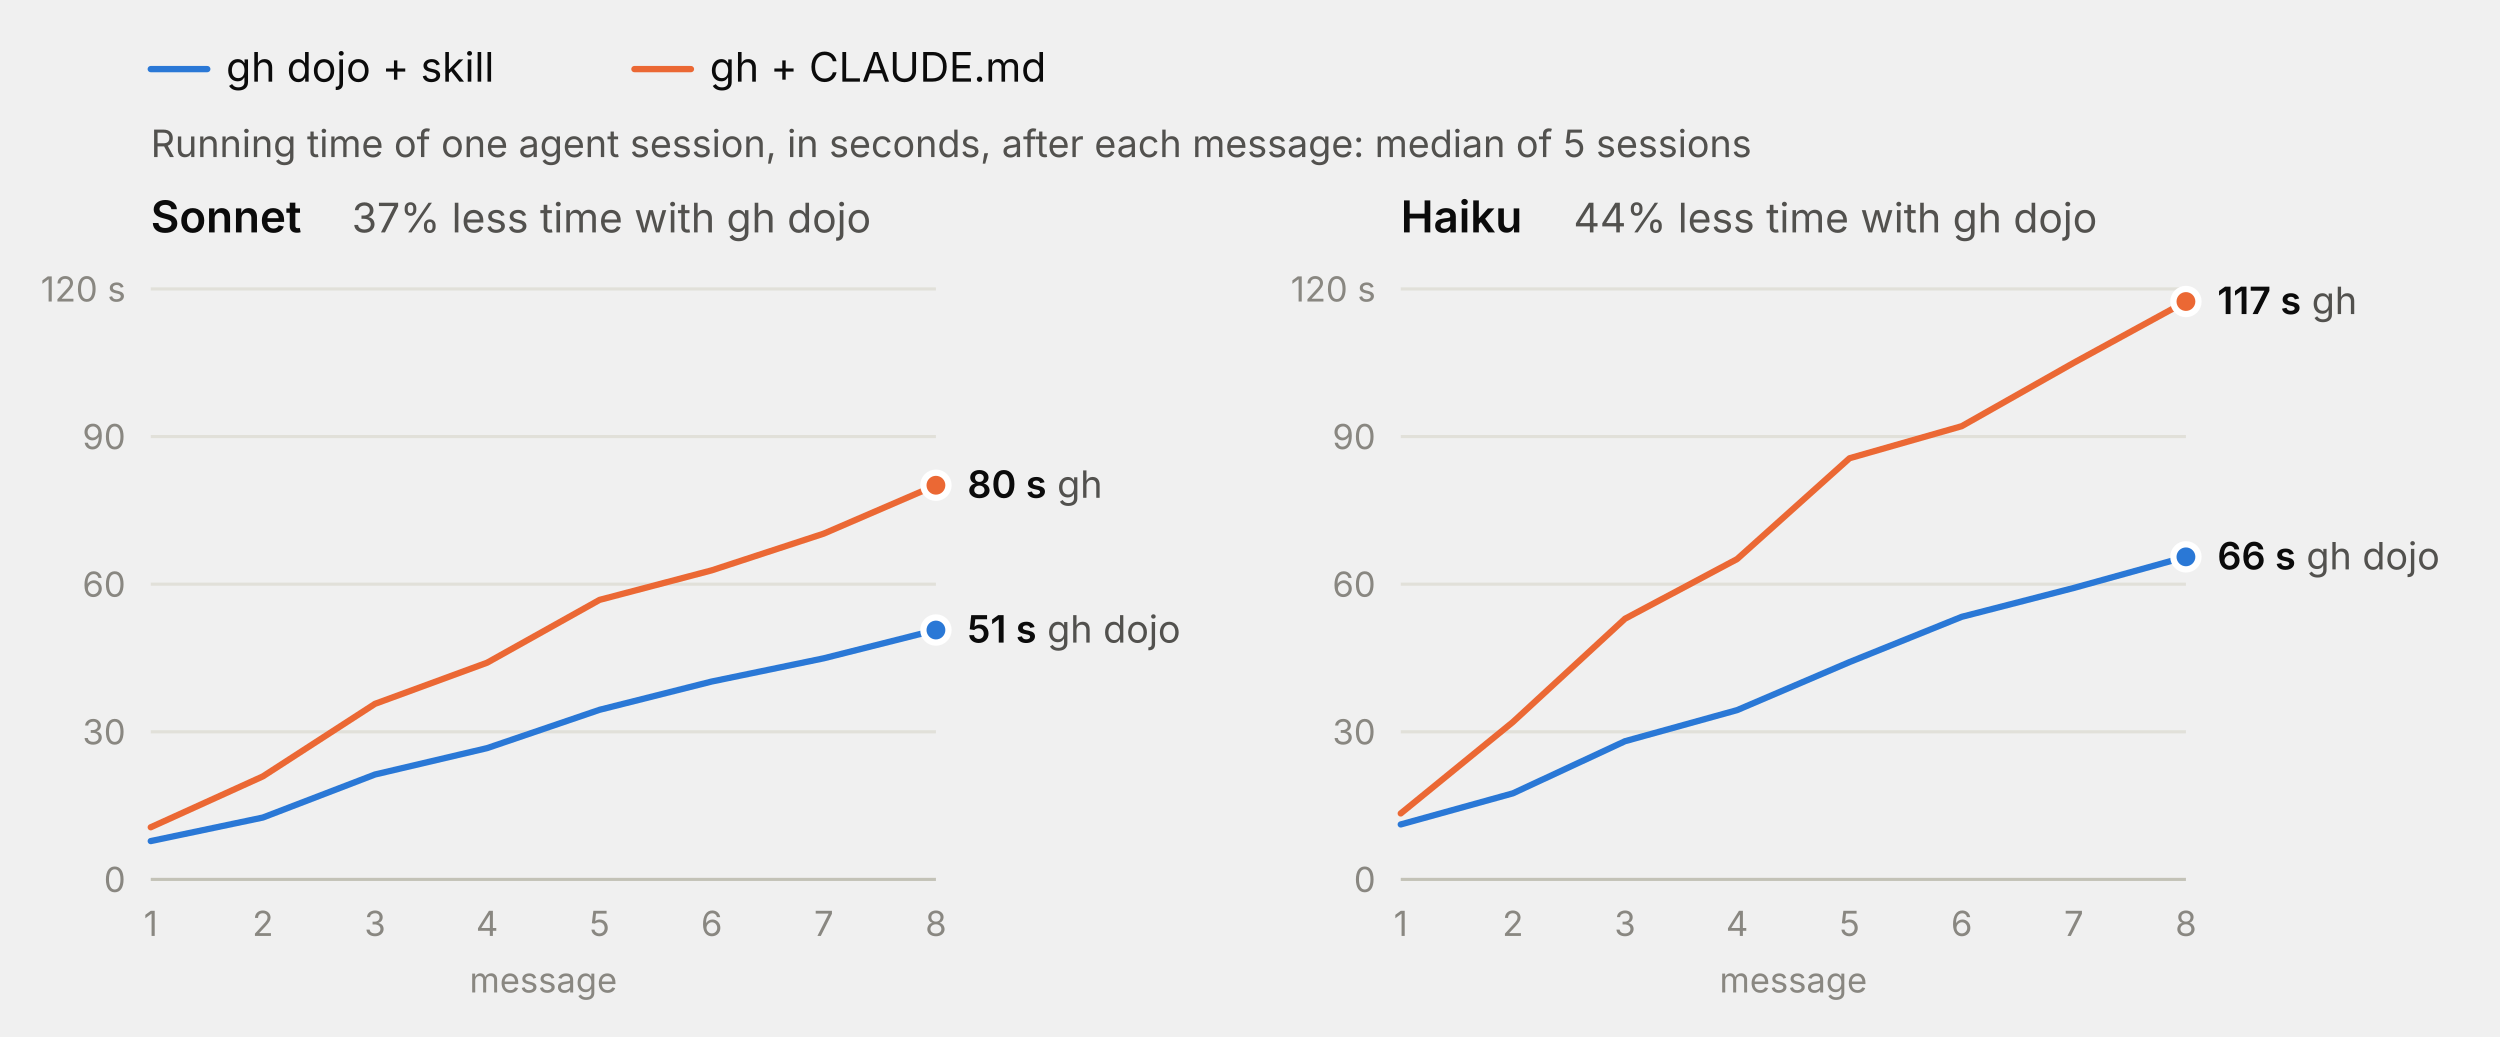
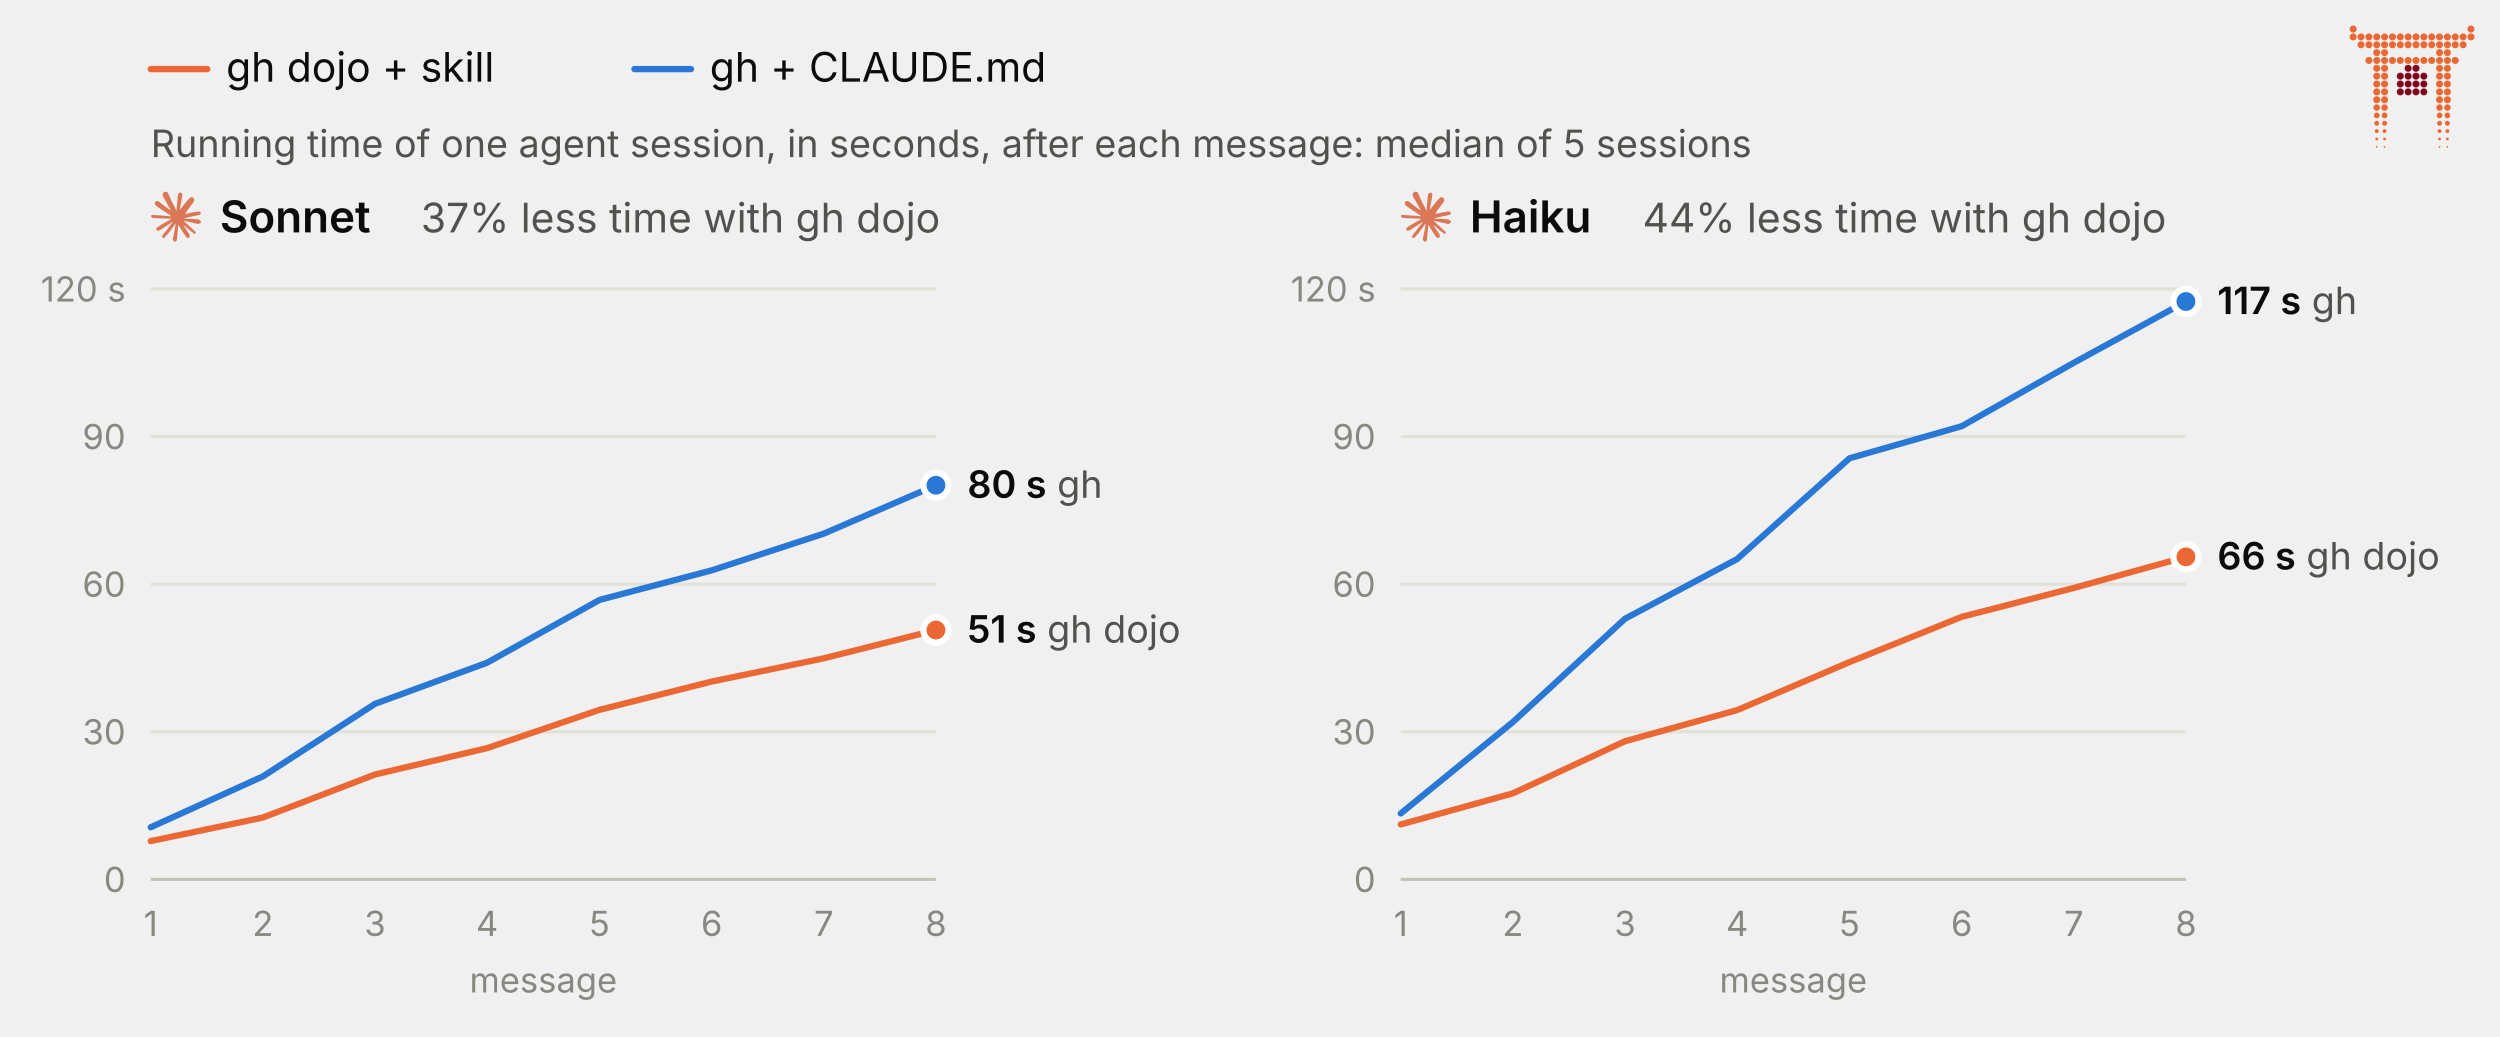
<svg xmlns="http://www.w3.org/2000/svg" width="796" height="330" viewBox="0 0 796 330" role="img" font-family="system-ui, -apple-system, 'Segoe UI', sans-serif">
-   <line x1="48" y1="22" x2="66" y2="22" stroke="#2a78d6" stroke-width="2" stroke-linecap="round" />
+   <line x1="48" y1="22" x2="66" y2="22" stroke="#eb6834" stroke-width="2" stroke-linecap="round" />
  <text x="72" y="26" font-size="13" fill="#0b0b0b">gh dojo + skill</text>
-   <line x1="202" y1="22" x2="220" y2="22" stroke="#eb6834" stroke-width="2" stroke-linecap="round" />
+   <line x1="202" y1="22" x2="220" y2="22" stroke="#2a78d6" stroke-width="2" stroke-linecap="round" />
  <text x="226" y="26" font-size="13" fill="#0b0b0b">gh + CLAUDE.md</text>
  <text x="48" y="50" font-size="12" fill="#52514e">Running time of one agent session, in seconds, after each message: median of 5 sessions</text>
-   <text x="48" y="74" font-size="14" font-weight="600" fill="#0b0b0b">Sonnet</text>
-   <text x="112" y="74" font-size="13" fill="#52514e">37% less time with gh dojo</text>
+   <svg x="748" y="8" width="40" height="40" viewBox="0 0 96 96">
+     <circle cx="3" cy="3" r="2.7" fill="#eb6834" />
+     <circle cx="93" cy="3" r="2.7" fill="#eb6834" />
+     <circle cx="3" cy="9" r="2.7" fill="#eb6834" />
+     <circle cx="9" cy="9" r="2.7" fill="#eb6834" />
+     <circle cx="15" cy="9" r="2.7" fill="#eb6834" />
+     <circle cx="21" cy="9" r="2.7" fill="#eb6834" />
+     <circle cx="27" cy="9" r="2.7" fill="#eb6834" />
+     <circle cx="33" cy="9" r="2.7" fill="#eb6834" />
+     <circle cx="39" cy="9" r="2.7" fill="#eb6834" />
+     <circle cx="45" cy="9" r="2.7" fill="#eb6834" />
+     <circle cx="51" cy="9" r="2.7" fill="#eb6834" />
+     <circle cx="57" cy="9" r="2.7" fill="#eb6834" />
+     <circle cx="63" cy="9" r="2.7" fill="#eb6834" />
+     <circle cx="69" cy="9" r="2.7" fill="#eb6834" />
+     <circle cx="75" cy="9" r="2.7" fill="#eb6834" />
+     <circle cx="81" cy="9" r="2.7" fill="#eb6834" />
+     <circle cx="87" cy="9" r="2.7" fill="#eb6834" />
+     <circle cx="93" cy="9" r="2.7" fill="#eb6834" />
+     <circle cx="9" cy="15" r="2.7" fill="#eb6834" />
+     <circle cx="15" cy="15" r="2.7" fill="#eb6834" />
+     <circle cx="21" cy="15" r="2.7" fill="#eb6834" />
+     <circle cx="27" cy="15" r="2.7" fill="#eb6834" />
+     <circle cx="33" cy="15" r="2.7" fill="#eb6834" />
+     <circle cx="39" cy="15" r="2.7" fill="#eb6834" />
+     <circle cx="45" cy="15" r="2.7" fill="#eb6834" />
+     <circle cx="51" cy="15" r="2.7" fill="#eb6834" />
+     <circle cx="57" cy="15" r="2.7" fill="#eb6834" />
+     <circle cx="63" cy="15" r="2.7" fill="#eb6834" />
+     <circle cx="69" cy="15" r="2.7" fill="#eb6834" />
+     <circle cx="75" cy="15" r="2.7" fill="#eb6834" />
+     <circle cx="81" cy="15" r="2.7" fill="#eb6834" />
+     <circle cx="87" cy="15" r="2.7" fill="#eb6834" />
+     <circle cx="21" cy="21" r="2.7" fill="#eb6834" />
+     <circle cx="27" cy="21" r="2.7" fill="#eb6834" />
+     <circle cx="69" cy="21" r="2.7" fill="#eb6834" />
+     <circle cx="75" cy="21" r="2.7" fill="#eb6834" />
+     <circle cx="15" cy="27" r="2.7" fill="#eb6834" />
+     <circle cx="21" cy="27" r="2.7" fill="#eb6834" />
+     <circle cx="27" cy="27" r="2.7" fill="#eb6834" />
+     <circle cx="33" cy="27" r="2.7" fill="#eb6834" />
+     <circle cx="39" cy="27" r="2.7" fill="#eb6834" />
+     <circle cx="45" cy="27" r="2.7" fill="#eb6834" />
+     <circle cx="51" cy="27" r="2.7" fill="#eb6834" />
+     <circle cx="57" cy="27" r="2.7" fill="#eb6834" />
+     <circle cx="63" cy="27" r="2.7" fill="#eb6834" />
+     <circle cx="69" cy="27" r="2.7" fill="#eb6834" />
+     <circle cx="75" cy="27" r="2.7" fill="#eb6834" />
+     <circle cx="81" cy="27" r="2.7" fill="#eb6834" />
+     <circle cx="21" cy="33" r="2.7" fill="#eb6834" />
+     <circle cx="27" cy="33" r="2.7" fill="#eb6834" />
+     <circle cx="45" cy="33" r="2.7" fill="#82071e" />
+     <circle cx="51" cy="33" r="2.7" fill="#82071e" />
+     <circle cx="69" cy="33" r="2.7" fill="#eb6834" />
+     <circle cx="75" cy="33" r="2.7" fill="#eb6834" />
+     <circle cx="21" cy="39" r="2.7" fill="#eb6834" />
+     <circle cx="27" cy="39" r="2.7" fill="#eb6834" />
+     <circle cx="39" cy="39" r="2.7" fill="#82071e" />
+     <circle cx="45" cy="39" r="2.7" fill="#82071e" />
+     <circle cx="51" cy="39" r="2.7" fill="#82071e" />
+     <circle cx="57" cy="39" r="2.7" fill="#82071e" />
+     <circle cx="69" cy="39" r="2.7" fill="#eb6834" />
+     <circle cx="75" cy="39" r="2.7" fill="#eb6834" />
+     <circle cx="21" cy="45" r="2.7" fill="#eb6834" />
+     <circle cx="27" cy="45" r="2.7" fill="#eb6834" />
+     <circle cx="39" cy="45" r="2.7" fill="#82071e" />
+     <circle cx="45" cy="45" r="2.7" fill="#82071e" />
+     <circle cx="51" cy="45" r="2.7" fill="#82071e" />
+     <circle cx="57" cy="45" r="2.7" fill="#82071e" />
+     <circle cx="69" cy="45" r="2.7" fill="#eb6834" />
+     <circle cx="75" cy="45" r="2.7" fill="#eb6834" />
+     <circle cx="21" cy="51" r="2.7" fill="#eb6834" />
+     <circle cx="27" cy="51" r="2.7" fill="#eb6834" />
+     <circle cx="39" cy="51" r="2.7" fill="#82071e" />
+     <circle cx="45" cy="51" r="2.7" fill="#82071e" />
+     <circle cx="51" cy="51" r="2.7" fill="#82071e" />
+     <circle cx="57" cy="51" r="2.7" fill="#82071e" />
+     <circle cx="69" cy="51" r="2.7" fill="#eb6834" />
+     <circle cx="75" cy="51" r="2.7" fill="#eb6834" />
+     <circle cx="21" cy="57" r="2.7" fill="#eb6834" />
+     <circle cx="27" cy="57" r="2.7" fill="#eb6834" />
+     <circle cx="69" cy="57" r="2.7" fill="#eb6834" />
+     <circle cx="75" cy="57" r="2.7" fill="#eb6834" />
+     <circle cx="21" cy="63" r="2.5" fill="#eb6834" />
+     <circle cx="27" cy="63" r="2.5" fill="#eb6834" />
+     <circle cx="69" cy="63" r="2.5" fill="#eb6834" />
+     <circle cx="75" cy="63" r="2.5" fill="#eb6834" />
+     <circle cx="21" cy="69" r="2.2" fill="#eb6834" />
+     <circle cx="27" cy="69" r="2.2" fill="#eb6834" />
+     <circle cx="69" cy="69" r="2.2" fill="#eb6834" />
+     <circle cx="75" cy="69" r="2.2" fill="#eb6834" />
+     <circle cx="21" cy="75" r="1.9" fill="#eb6834" />
+     <circle cx="27" cy="75" r="1.9" fill="#eb6834" />
+     <circle cx="69" cy="75" r="1.9" fill="#eb6834" />
+     <circle cx="75" cy="75" r="1.9" fill="#eb6834" />
+     <circle cx="21" cy="81" r="1.5" fill="#eb6834" />
+     <circle cx="27" cy="81" r="1.5" fill="#eb6834" />
+     <circle cx="69" cy="81" r="1.5" fill="#eb6834" />
+     <circle cx="75" cy="81" r="1.5" fill="#eb6834" />
+     <circle cx="21" cy="87" r="1.1" fill="#eb6834" />
+     <circle cx="27" cy="87" r="1.1" fill="#eb6834" />
+     <circle cx="69" cy="87" r="1.1" fill="#eb6834" />
+     <circle cx="75" cy="87" r="1.1" fill="#eb6834" />
+     <circle cx="21" cy="93" r="0.7" fill="#eb6834" />
+     <circle cx="27" cy="93" r="0.7" fill="#eb6834" />
+     <circle cx="69" cy="93" r="0.7" fill="#eb6834" />
+     <circle cx="75" cy="93" r="0.7" fill="#eb6834" />
+   </svg>
+   <svg x="48" y="61" width="16" height="16" viewBox="0 0 94 94">
+     <path d="M18.766 62.444L37.182 52.117L37.486 51.212L37.182 50.709H36.272L33.185 50.521L22.662 50.239L13.555 49.864L4.7 49.394L2.474 48.925L0.4 46.155L0.602 44.794L2.474 43.527L5.156 43.761L11.075 44.184L19.98 44.794L26.405 45.169L35.968 46.155H37.486L37.688 45.545L37.182 45.169L36.777 44.794L27.569 38.551L17.602 31.979L12.391 28.177L9.608 26.252L8.191 24.469L7.584 20.526L10.114 17.709L13.555 17.944L14.415 18.178L17.906 20.854L25.343 26.628L35.057 33.763L36.474 34.936L37.044 34.551L37.132 34.279L36.474 33.2L31.212 23.671L25.596 13.954L23.066 9.917L22.409 7.523C22.154 6.518 22.004 5.687 22.004 4.66L24.888 0.717L26.507 0.2L30.402 0.717L32.022 2.125L34.45 7.664L38.346 16.348L44.417 28.177L46.188 31.698L47.149 34.936L47.504 35.922H48.111V35.359L48.617 28.693L49.527 20.526L50.438 10.011L50.742 7.054L52.209 3.486L55.143 1.561L57.42 2.641L59.292 5.317L59.039 7.054L57.926 14.282L55.75 25.595L54.334 33.2H55.143L56.105 32.214L59.95 27.144L66.375 19.07L69.209 15.878L72.548 12.358L74.673 10.668H78.72L81.655 15.08L80.339 19.634L76.191 24.891L72.75 29.35L67.817 35.959L64.756 41.273L65.031 41.712L65.768 41.649L76.899 39.255L82.92 38.175L90.104 36.955L93.342 38.457L93.696 40.006L92.431 43.151L84.741 45.029L75.735 46.859L62.324 50.016L62.176 50.136L62.351 50.396L68.399 50.943L70.979 51.084H77.304L89.092 51.976L92.178 53.994L94 56.482L93.696 58.407L88.94 60.801L82.566 59.299L67.64 55.731L62.53 54.464H61.822V54.886L66.072 59.064L73.914 66.105L83.679 75.212L84.184 77.465L82.92 79.249L81.604 79.061L73.003 72.583L69.664 69.673L62.176 63.336H61.67V63.993L63.39 66.528L72.548 80.281L73.003 84.506L72.345 85.867L69.968 86.712L67.387 86.243L61.974 78.685L56.459 70.236L52.006 62.632L51.469 62.971L48.819 91.265L47.605 92.721L44.771 93.8L42.393 92.016L41.129 89.106L42.393 83.332L43.911 75.822L45.126 69.86L46.239 62.444L46.918 59.966L46.858 59.8L46.315 59.892L40.724 67.56L32.224 79.061L25.495 86.243L23.876 86.9L21.093 85.445L21.346 82.863L22.915 80.563L32.224 68.734L37.84 61.364L41.459 57.134L41.424 56.522L41.224 56.505L16.489 72.63L12.087 73.193L10.165 71.409L10.418 68.499L11.328 67.56L18.766 62.444Z" fill="#D97757" />
+   </svg>
+   <text x="70" y="74" font-size="14" font-weight="600" fill="#0b0b0b">Sonnet</text>
+   <text x="134" y="74" font-size="13" fill="#52514e">37% less time with gh dojo</text>
  <line x1="48" y1="280.0" x2="298" y2="280.0" stroke="#c3c2b7" stroke-width="1" />
  <text x="40" y="284.0" font-size="11" fill="#898781" text-anchor="end" style="font-variant-numeric: tabular-nums">0</text>
  <line x1="48" y1="233.0" x2="298" y2="233.0" stroke="#e1e0d9" stroke-width="1" />
  <text x="40" y="237.0" font-size="11" fill="#898781" text-anchor="end" style="font-variant-numeric: tabular-nums">30</text>
  <line x1="48" y1="186.0" x2="298" y2="186.0" stroke="#e1e0d9" stroke-width="1" />
  <text x="40" y="190.0" font-size="11" fill="#898781" text-anchor="end" style="font-variant-numeric: tabular-nums">60</text>
  <line x1="48" y1="139.0" x2="298" y2="139.0" stroke="#e1e0d9" stroke-width="1" />
  <text x="40" y="143.0" font-size="11" fill="#898781" text-anchor="end" style="font-variant-numeric: tabular-nums">90</text>
  <line x1="48" y1="92.0" x2="298" y2="92.0" stroke="#e1e0d9" stroke-width="1" />
  <text x="40" y="96.0" font-size="11" fill="#898781" text-anchor="end" style="font-variant-numeric: tabular-nums">120 s</text>
  <text x="48.0" y="298" font-size="11" fill="#898781" text-anchor="middle">1</text>
  <text x="83.7" y="298" font-size="11" fill="#898781" text-anchor="middle">2</text>
  <text x="119.4" y="298" font-size="11" fill="#898781" text-anchor="middle">3</text>
  <text x="155.1" y="298" font-size="11" fill="#898781" text-anchor="middle">4</text>
  <text x="190.9" y="298" font-size="11" fill="#898781" text-anchor="middle">5</text>
  <text x="226.6" y="298" font-size="11" fill="#898781" text-anchor="middle">6</text>
  <text x="262.3" y="298" font-size="11" fill="#898781" text-anchor="middle">7</text>
  <text x="298.0" y="298" font-size="11" fill="#898781" text-anchor="middle">8</text>
  <text x="173" y="316" font-size="11" fill="#898781" text-anchor="middle">message</text>
-   <polyline points="48.0,263.4 83.7,247.2 119.4,224.1 155.1,211.0 190.9,191.0 226.6,181.6 262.3,169.9 298.0,154.5" fill="none" stroke="#eb6834" stroke-width="2" stroke-linejoin="round" stroke-linecap="round" />
-   <polyline points="48.0,267.8 83.7,260.3 119.4,246.6 155.1,238.2 190.9,226.0 226.6,217.0 262.3,209.6 298.0,200.6" fill="none" stroke="#2a78d6" stroke-width="2" stroke-linejoin="round" stroke-linecap="round" />
-   <circle cx="298.0" cy="200.6" r="4" fill="#2a78d6" stroke="#ffffff" stroke-width="2" />
+   <polyline points="48.0,263.4 83.7,247.2 119.4,224.1 155.1,211.0 190.9,191.0 226.6,181.6 262.3,169.9 298.0,154.5" fill="none" stroke="#2a78d6" stroke-width="2" stroke-linejoin="round" stroke-linecap="round" />
+   <polyline points="48.0,267.8 83.7,260.3 119.4,246.6 155.1,238.2 190.9,226.0 226.6,217.0 262.3,209.6 298.0,200.6" fill="none" stroke="#eb6834" stroke-width="2" stroke-linejoin="round" stroke-linecap="round" />
+   <circle cx="298.0" cy="200.6" r="4" fill="#eb6834" stroke="#ffffff" stroke-width="2" />
  <text x="308.0" y="204.6" font-size="12" fill="#52514e">
    <tspan font-weight="600" fill="#0b0b0b">51 s</tspan> gh dojo</text>
-   <circle cx="298.0" cy="154.5" r="4" fill="#eb6834" stroke="#ffffff" stroke-width="2" />
+   <circle cx="298.0" cy="154.5" r="4" fill="#2a78d6" stroke="#ffffff" stroke-width="2" />
  <text x="308.0" y="158.5" font-size="12" fill="#52514e">
    <tspan font-weight="600" fill="#0b0b0b">80 s</tspan> gh</text>
-   <text x="446" y="74" font-size="14" font-weight="600" fill="#0b0b0b">Haiku</text>
-   <text x="501" y="74" font-size="13" fill="#52514e">44% less time with gh dojo</text>
+   <svg x="446" y="61" width="16" height="16" viewBox="0 0 94 94">
+     <path d="M18.766 62.444L37.182 52.117L37.486 51.212L37.182 50.709H36.272L33.185 50.521L22.662 50.239L13.555 49.864L4.7 49.394L2.474 48.925L0.4 46.155L0.602 44.794L2.474 43.527L5.156 43.761L11.075 44.184L19.98 44.794L26.405 45.169L35.968 46.155H37.486L37.688 45.545L37.182 45.169L36.777 44.794L27.569 38.551L17.602 31.979L12.391 28.177L9.608 26.252L8.191 24.469L7.584 20.526L10.114 17.709L13.555 17.944L14.415 18.178L17.906 20.854L25.343 26.628L35.057 33.763L36.474 34.936L37.044 34.551L37.132 34.279L36.474 33.2L31.212 23.671L25.596 13.954L23.066 9.917L22.409 7.523C22.154 6.518 22.004 5.687 22.004 4.66L24.888 0.717L26.507 0.2L30.402 0.717L32.022 2.125L34.45 7.664L38.346 16.348L44.417 28.177L46.188 31.698L47.149 34.936L47.504 35.922H48.111V35.359L48.617 28.693L49.527 20.526L50.438 10.011L50.742 7.054L52.209 3.486L55.143 1.561L57.42 2.641L59.292 5.317L59.039 7.054L57.926 14.282L55.75 25.595L54.334 33.2H55.143L56.105 32.214L59.95 27.144L66.375 19.07L69.209 15.878L72.548 12.358L74.673 10.668H78.72L81.655 15.08L80.339 19.634L76.191 24.891L72.75 29.35L67.817 35.959L64.756 41.273L65.031 41.712L65.768 41.649L76.899 39.255L82.92 38.175L90.104 36.955L93.342 38.457L93.696 40.006L92.431 43.151L84.741 45.029L75.735 46.859L62.324 50.016L62.176 50.136L62.351 50.396L68.399 50.943L70.979 51.084H77.304L89.092 51.976L92.178 53.994L94 56.482L93.696 58.407L88.94 60.801L82.566 59.299L67.64 55.731L62.53 54.464H61.822V54.886L66.072 59.064L73.914 66.105L83.679 75.212L84.184 77.465L82.92 79.249L81.604 79.061L73.003 72.583L69.664 69.673L62.176 63.336H61.67V63.993L63.39 66.528L72.548 80.281L73.003 84.506L72.345 85.867L69.968 86.712L67.387 86.243L61.974 78.685L56.459 70.236L52.006 62.632L51.469 62.971L48.819 91.265L47.605 92.721L44.771 93.8L42.393 92.016L41.129 89.106L42.393 83.332L43.911 75.822L45.126 69.86L46.239 62.444L46.918 59.966L46.858 59.8L46.315 59.892L40.724 67.56L32.224 79.061L25.495 86.243L23.876 86.9L21.093 85.445L21.346 82.863L22.915 80.563L32.224 68.734L37.84 61.364L41.459 57.134L41.424 56.522L41.224 56.505L16.489 72.63L12.087 73.193L10.165 71.409L10.418 68.499L11.328 67.56L18.766 62.444Z" fill="#D97757" />
+   </svg>
+   <text x="468" y="74" font-size="14" font-weight="600" fill="#0b0b0b">Haiku</text>
+   <text x="523" y="74" font-size="13" fill="#52514e">44% less time with gh dojo</text>
  <line x1="446" y1="280.0" x2="696" y2="280.0" stroke="#c3c2b7" stroke-width="1" />
  <text x="438" y="284.0" font-size="11" fill="#898781" text-anchor="end" style="font-variant-numeric: tabular-nums">0</text>
  <line x1="446" y1="233.0" x2="696" y2="233.0" stroke="#e1e0d9" stroke-width="1" />
  <text x="438" y="237.0" font-size="11" fill="#898781" text-anchor="end" style="font-variant-numeric: tabular-nums">30</text>
  <line x1="446" y1="186.0" x2="696" y2="186.0" stroke="#e1e0d9" stroke-width="1" />
  <text x="438" y="190.0" font-size="11" fill="#898781" text-anchor="end" style="font-variant-numeric: tabular-nums">60</text>
  <line x1="446" y1="139.0" x2="696" y2="139.0" stroke="#e1e0d9" stroke-width="1" />
  <text x="438" y="143.0" font-size="11" fill="#898781" text-anchor="end" style="font-variant-numeric: tabular-nums">90</text>
  <line x1="446" y1="92.0" x2="696" y2="92.0" stroke="#e1e0d9" stroke-width="1" />
  <text x="438" y="96.0" font-size="11" fill="#898781" text-anchor="end" style="font-variant-numeric: tabular-nums">120 s</text>
  <text x="446.0" y="298" font-size="11" fill="#898781" text-anchor="middle">1</text>
  <text x="481.7" y="298" font-size="11" fill="#898781" text-anchor="middle">2</text>
  <text x="517.4" y="298" font-size="11" fill="#898781" text-anchor="middle">3</text>
  <text x="553.1" y="298" font-size="11" fill="#898781" text-anchor="middle">4</text>
  <text x="588.9" y="298" font-size="11" fill="#898781" text-anchor="middle">5</text>
  <text x="624.6" y="298" font-size="11" fill="#898781" text-anchor="middle">6</text>
  <text x="660.3" y="298" font-size="11" fill="#898781" text-anchor="middle">7</text>
  <text x="696.0" y="298" font-size="11" fill="#898781" text-anchor="middle">8</text>
  <text x="571" y="316" font-size="11" fill="#898781" text-anchor="middle">message</text>
-   <polyline points="446.0,259.0 481.7,229.9 517.4,197.0 553.1,178.0 588.9,145.9 624.6,135.7 660.3,115.5 696.0,96.0" fill="none" stroke="#eb6834" stroke-width="2" stroke-linejoin="round" stroke-linecap="round" />
-   <polyline points="446.0,262.5 481.7,252.6 517.4,236.0 553.1,226.1 588.9,210.8 624.6,196.4 660.3,187.2 696.0,177.3" fill="none" stroke="#2a78d6" stroke-width="2" stroke-linejoin="round" stroke-linecap="round" />
-   <circle cx="696.0" cy="177.3" r="4" fill="#2a78d6" stroke="#ffffff" stroke-width="2" />
+   <polyline points="446.0,259.0 481.7,229.9 517.4,197.0 553.1,178.0 588.9,145.9 624.6,135.7 660.3,115.5 696.0,96.0" fill="none" stroke="#2a78d6" stroke-width="2" stroke-linejoin="round" stroke-linecap="round" />
+   <polyline points="446.0,262.5 481.7,252.6 517.4,236.0 553.1,226.1 588.9,210.8 624.6,196.4 660.3,187.2 696.0,177.3" fill="none" stroke="#eb6834" stroke-width="2" stroke-linejoin="round" stroke-linecap="round" />
+   <circle cx="696.0" cy="177.3" r="4" fill="#eb6834" stroke="#ffffff" stroke-width="2" />
  <text x="706.0" y="181.3" font-size="12" fill="#52514e">
    <tspan font-weight="600" fill="#0b0b0b">66 s</tspan> gh dojo</text>
-   <circle cx="696.0" cy="96.0" r="4" fill="#eb6834" stroke="#ffffff" stroke-width="2" />
+   <circle cx="696.0" cy="96.0" r="4" fill="#2a78d6" stroke="#ffffff" stroke-width="2" />
  <text x="706.0" y="100.0" font-size="12" fill="#52514e">
    <tspan font-weight="600" fill="#0b0b0b">117 s</tspan> gh</text>
</svg>
